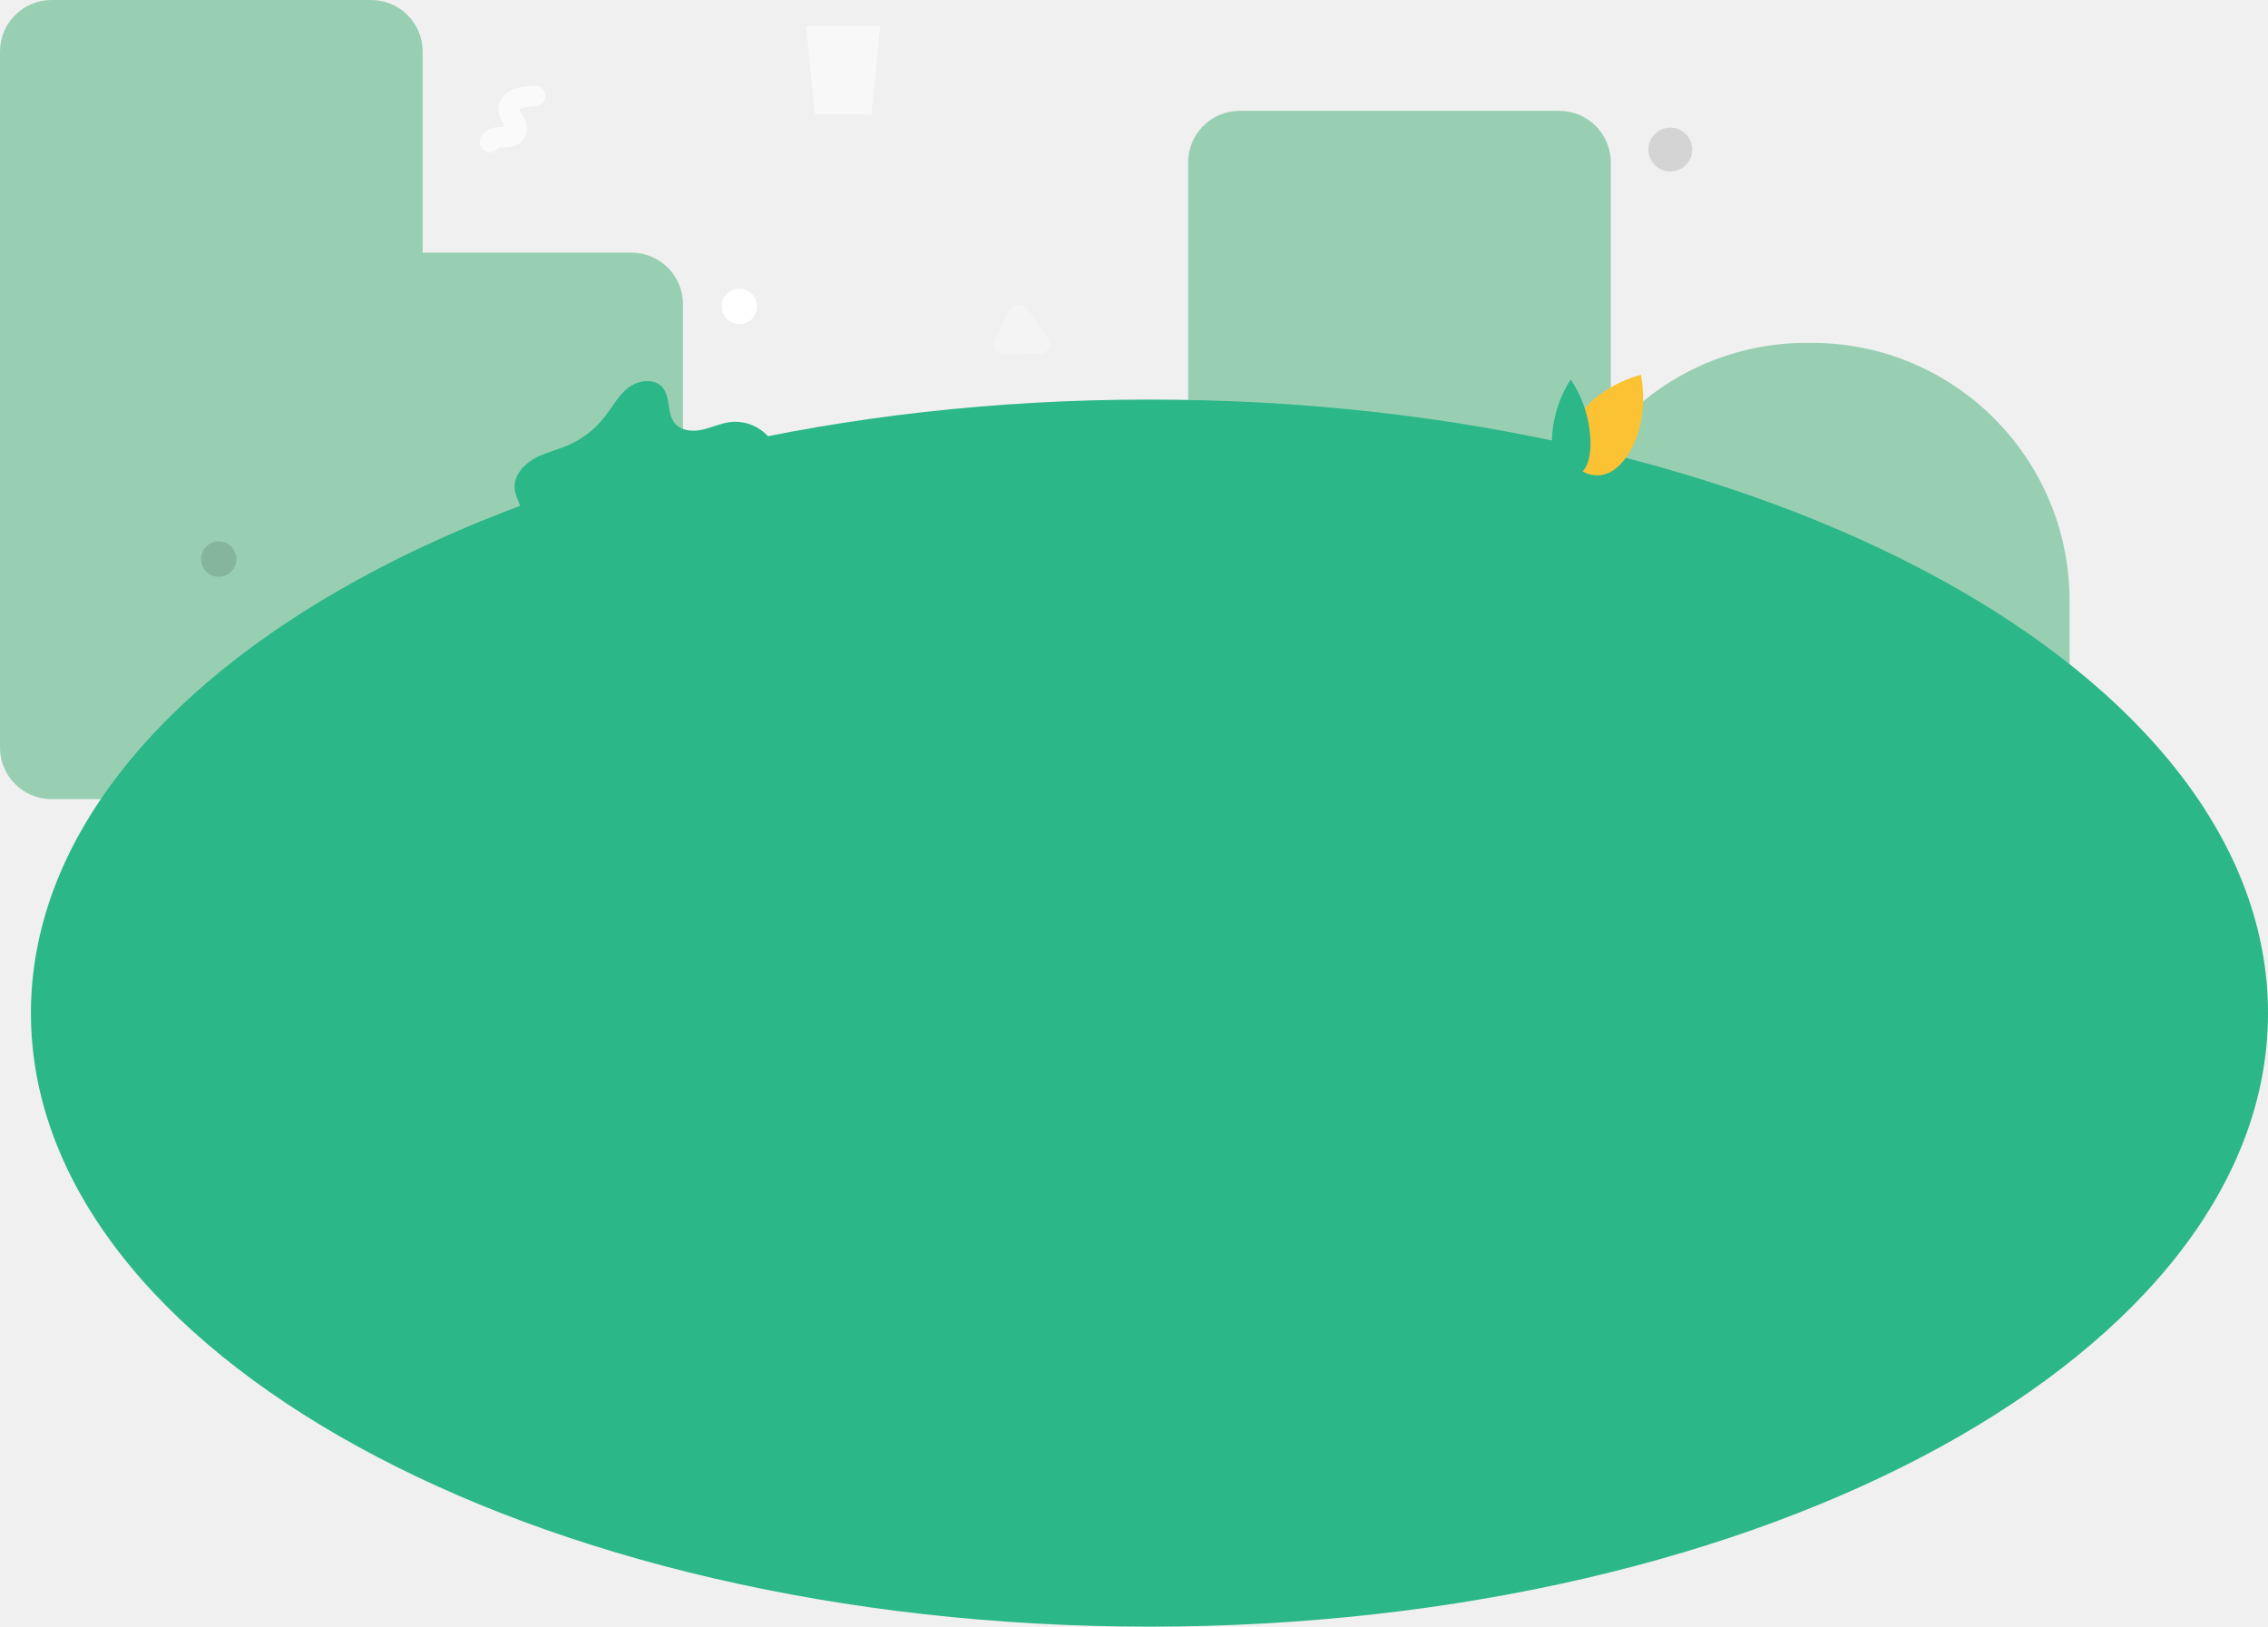
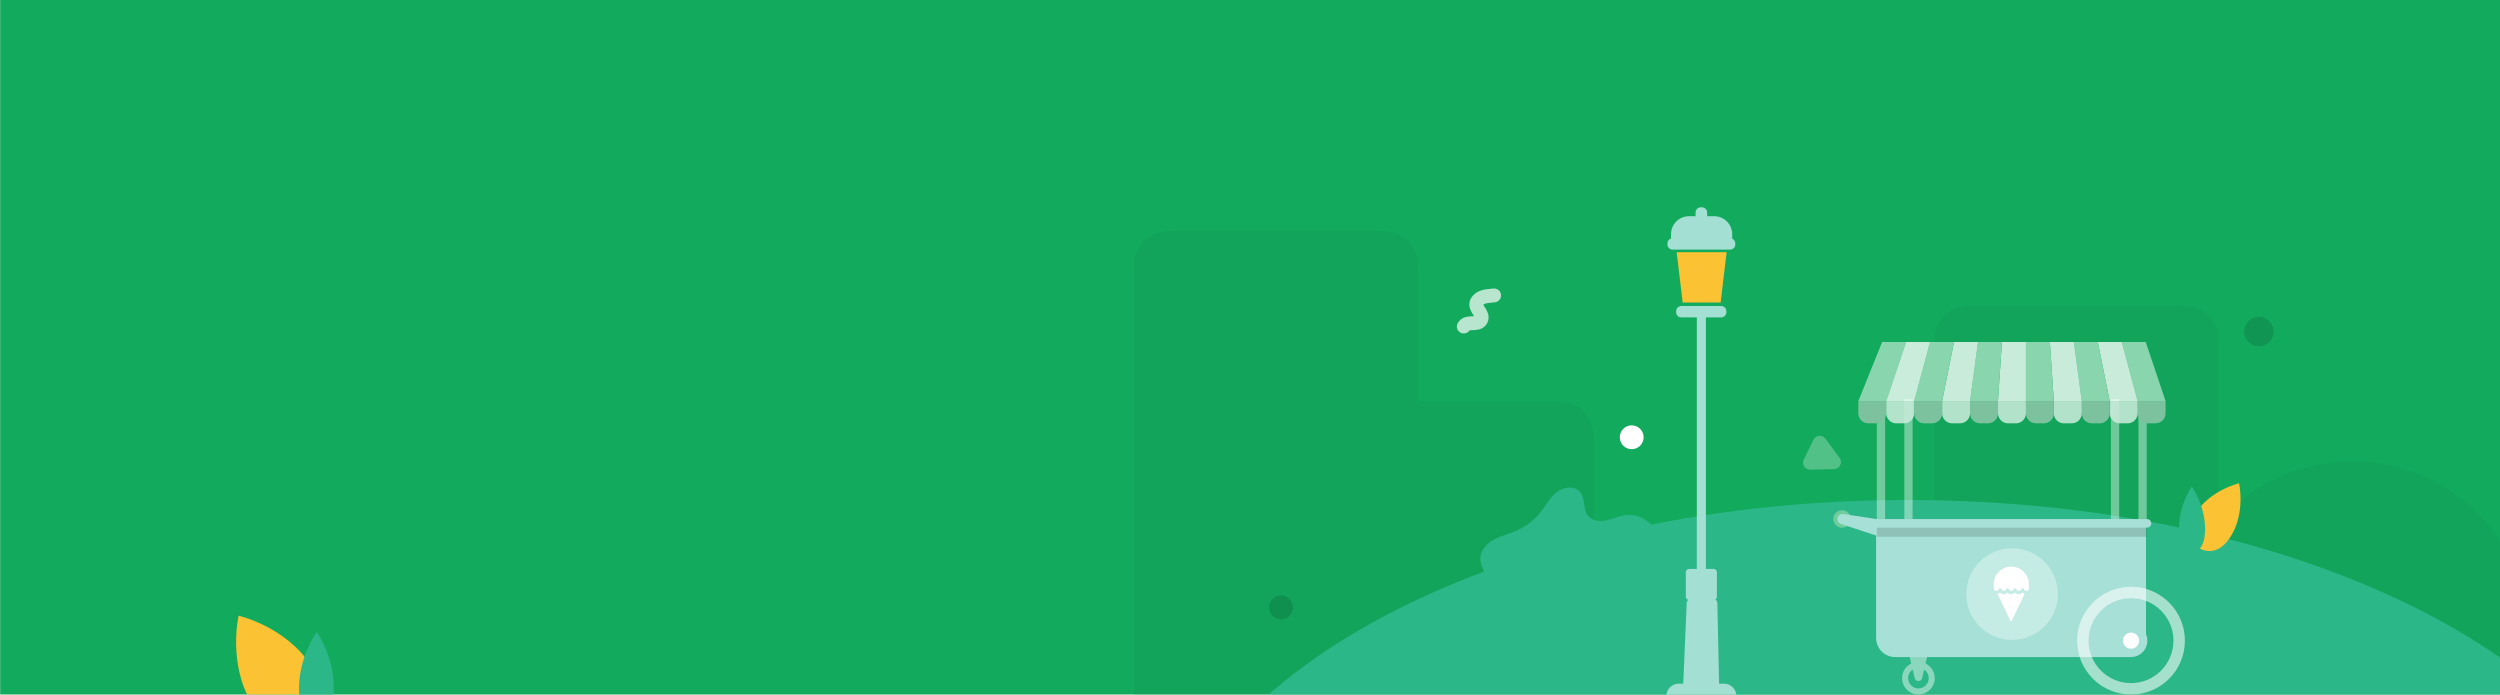
- <svg xmlns="http://www.w3.org/2000/svg" width="880" height="631" viewBox="0 0 880 631">
-   <g id="Hero_Section" data-name="Hero Section" transform="translate(-517 -28)">
-     <path id="Combined_Shape" data-name="Combined Shape" d="M601,310H399a20,20,0,0,1-20-20V213a20,20,0,0,1,20-20h62V63a20,20,0,0,1,20-20H605a20,20,0,0,1,20,20V168.006A99.777,99.777,0,0,1,701,133h2A100,100,0,0,1,803,233v77Zm-480,0H20A20,20,0,0,1,0,290V20A20,20,0,0,1,20,0H144a20,20,0,0,1,20,20V98h81a20,20,0,0,1,20,20V290a20,20,0,0,1-20,20Z" transform="translate(517 28)" fill="#109c55" opacity="0.393" />
-     <ellipse id="Oval" cx="434" cy="238" rx="434" ry="238" transform="translate(529 183)" fill="#2cb789" />
-     <g id="Group_10" data-name="Group 10" transform="translate(1119 173)">
-       <path id="Fill_16" data-name="Fill 16" d="M28.538,0s3.845,16.769-4.708,30.509S5.391,37.185,5.391,37.185s-10.612-5.9-2.059-19.636S28.538,0,28.538,0" transform="translate(6.136 0.394)" fill="#fbc234" />
-       <path id="Fill_20" data-name="Fill 20" d="M7.315,0A45.978,45.978,0,0,0,0,24.481C.107,38.446,7.6,37.8,7.6,37.8s7.5.535,7.4-13.431A45.961,45.961,0,0,0,7.315,0" transform="translate(0.136 2.194)" fill="#2cb789" />
-     </g>
-     <path id="Fill_24" data-name="Fill 24" d="M107.909,56.868c5.486-3.647,8.973-10.974,7.737-17.44A17.263,17.263,0,0,0,102.59,26.119c-3.73-.79-7.613-.3-11.4-.757s-7.836-2.259-9.168-5.829c-1.722-4.609,1.8-9.96.067-14.565C80.344.331,74.06-.947,69.373.664S60.987,5.854,56.816,8.53a36.213,36.213,0,0,1-16.7,5.6c-4.83.373-9.745-.229-14.5.7s-9.587,3.933-10.648,8.658c-.881,3.92.953,8.365-1,11.874-2,3.585-6.832,4.265-10.088,6.765a10.729,10.729,0,0,0-1.683,14.74Z" transform="translate(694.9 200.415) rotate(-19)" fill="#2cb789" />
-     <g id="Group_12" data-name="Group 12" transform="matrix(1, 0.017, -0.017, 1, 823.482, 13.62)">
-       <path id="Fill_44" data-name="Fill 44" d="M25.324,34.182H3.461L0,0H28.786Z" transform="matrix(1, -0.017, 0.017, 1, 6.704, 24.454)" fill="#fff" opacity="0.537" />
-     </g>
-     <g id="tingling-things" transform="translate(595 61)">
-       <ellipse id="Oval_Copy_5" data-name="Oval Copy 5" cx="6.867" cy="6.866" rx="6.867" ry="6.866" transform="translate(0 177)" fill="rgba(0,0,0,0.21)" opacity="0.61" />
-       <ellipse id="Oval_Copy_6" data-name="Oval Copy 6" cx="6.867" cy="6.866" rx="6.867" ry="6.866" transform="translate(202 79)" fill="#fff" />
-       <path id="Triangle_Copy" data-name="Triangle Copy" d="M9.393,6.931a4.063,4.063,0,0,1,7.209,0l6.31,12.131A4.063,4.063,0,0,1,19.307,25L6.69,25a4.063,4.063,0,0,1-3.6-5.937Z" transform="matrix(-0.438, 0.899, -0.899, -0.438, 338.934, 92.295)" fill="rgba(255,255,255,0.53)" opacity="0.507" />
-       <path id="Stroke_1_Copy_3" data-name="Stroke 1 Copy 3" d="M0,0C2.061,2.95,4.008,6.974,8.006,6.979S11.994.016,15.993.021,20,6.995,24,7" transform="matrix(-0.469, 0.883, -0.883, -0.469, 129.602, 4.165)" fill="none" stroke="#fff" stroke-linecap="round" stroke-miterlimit="10" stroke-width="8" opacity="0.693" />
-       <circle id="Oval_Copy" data-name="Oval Copy" cx="8.5" cy="8.5" r="8.5" transform="translate(561.599 16.508)" fill="rgba(0,0,0,0.12)" />
+ <svg xmlns="http://www.w3.org/2000/svg" xmlns:xlink="http://www.w3.org/1999/xlink" width="1440px" height="400px" viewBox="0 0 1440 400" version="1.1">
+   <defs>
+     <polygon id="path-1" points="0.437 400.994 1440.438 400.994 1440.438 0.994 0.437 0.994" />
+   </defs>
+   <g id="Design" stroke="none" stroke-width="1" fill="none" fill-rule="evenodd">
+     <g id="Spiir-Treats">
+       <g id="gradient-bg" transform="translate(-0.340398, -0.994244)">
+         <mask id="mask-2" fill="white">
+           <use xlink:href="#path-1" />
+         </mask>
+         <use id="gradient" fill="#12AA5D" xlink:href="#path-1" />
+         <g id="Hero-Section" mask="url(#mask-2)">
+           <g transform="translate(136.3404, 118.9942)">
+             <path d="M670.768,17.671 C674.028,19.414 676.586,21.972 678.329,25.232 C680.072,28.491 681,31.724 681,40.639 L681,113 L756.851,113.001 C765.396,113.035 768.57,113.961 771.768,115.671 C775.028,117.414 777.586,119.972 779.329,123.232 C781.072,126.491 782,129.724 782,138.639 L782,299.361 C782,308.276 781.072,311.509 779.329,314.768 C777.586,318.028 775.028,320.586 771.768,322.329 C768.509,324.072 765.276,325 756.361,325 L542.639,325 C533.724,325 530.491,324.072 527.232,322.329 C523.972,320.586 521.414,318.028 519.671,314.768 C517.961,311.57 517.035,308.396 517.001,299.851 L517,40.639 C517,31.724 517.928,28.491 519.671,25.232 C521.414,21.972 523.972,19.414 527.232,17.671 C530.43,15.961 533.604,15.035 542.149,15.001 L655.361,15 C664.276,15 667.509,15.928 670.768,17.671 Z M1131.768,60.671 C1135.028,62.414 1137.586,64.972 1139.329,68.232 C1141.072,71.491 1142,74.724 1142,83.639 L1142,183.005 C1160.341,161.579 1187.585,148 1218,148 L1220,148 C1275.228,148 1320,192.772 1320,248 L1320,325 L1118,325 L1118.002,324.989 C1117.477,324.996 1116.931,325 1116.361,325 L921.639,325 C912.724,325 909.491,324.072 906.232,322.329 C902.972,320.586 900.414,318.028 898.671,314.768 C896.961,311.57 896.035,308.396 896.001,299.851 L896,233.639 C896,224.724 896.928,221.491 898.671,218.232 C900.414,214.972 902.972,212.414 906.232,210.671 C909.43,208.961 912.604,208.035 921.149,208.001 L978,208 L978.001,83.149 C978.035,74.604 978.961,71.43 980.671,68.232 C982.414,64.972 984.972,62.414 988.232,60.671 C991.43,58.961 994.604,58.035 1003.149,58.001 L1116.361,58 C1125.276,58 1128.509,58.928 1131.768,60.671 Z" id="Combined-Shape" fill="#109C55" fill-rule="nonzero" opacity="0.393" />
+             <g id="Group-10" stroke-width="1" fill="none" fill-rule="evenodd" transform="translate(28.5, 269) scale(-1, 1) translate(-28.5, -269) translate(0, 236)">
+               <path d="M55.564,0.657 C55.564,0.657 61.972,28.605 47.717,51.505 C33.463,74.404 16.986,62.631 16.986,62.631 C16.986,62.631 -0.701,52.803 13.553,29.904 C27.807,7.005 55.564,0.657 55.564,0.657" id="Fill-16" fill="#FBC234" />
+               <path d="M10.528,10 C10.528,10 0.634,23.91 0.775,42.382 C0.916,60.855 10.908,59.994 10.908,59.994 C10.908,59.994 20.913,60.701 20.772,42.228 C20.631,23.756 10.528,10 10.528,10" id="Fill-20" fill="#2CB789" />
+             </g>
+             <ellipse id="Oval" fill="#2CB789" fill-rule="nonzero" cx="963" cy="408" rx="434" ry="238" />
+             <g id="Group-10" stroke-width="1" fill="none" fill-rule="evenodd" transform="translate(1119, 160)">
+               <path d="M34.674,0.394 C34.674,0.394 38.519,17.163 29.966,30.903 C21.414,44.642 11.527,37.579 11.527,37.579 C11.527,37.579 0.915,31.682 9.468,17.942 C18.02,4.203 34.674,0.394 34.674,0.394" id="Fill-16" fill="#FBC234" />
+               <path d="M7.451,2.194 C7.451,2.194 0.031,12.71 0.137,26.675 C0.242,40.64 7.737,39.989 7.737,39.989 C7.737,39.989 15.24,40.524 15.135,26.559 C15.029,12.594 7.451,2.194 7.451,2.194" id="Fill-20" fill="#2CB789" />
+             </g>
+             <path d="M808.909,223.868 C814.395,220.221 817.883,212.894 816.647,206.428 C815.409,199.962 810.034,194.483 803.59,193.119 C799.86,192.329 795.977,192.82 792.192,192.362 C788.407,191.903 784.356,190.102 783.024,186.532 C781.301,181.924 784.824,176.572 783.091,171.967 C781.344,167.331 775.06,166.053 770.373,167.664 C765.686,169.277 761.987,172.854 757.816,175.53 C752.822,178.734 747.027,180.675 741.111,181.129 C736.282,181.502 731.367,180.9 726.612,181.831 C721.858,182.761 717.025,185.763 715.964,190.488 C715.083,194.408 716.917,198.853 714.962,202.362 C712.963,205.947 708.13,206.628 704.874,209.127 C700.494,212.488 699.681,219.608 703.191,223.868 L808.909,223.868 Z" id="Fill-24" fill="#2CB789" fill-rule="evenodd" transform="translate(758.9478, 195.4339) rotate(-19) translate(-758.9478, -195.4339) " />
+             <g id="Group-12" stroke-width="1" fill="none" fill-rule="evenodd" transform="translate(844, 143) rotate(1) translate(-844, -143) translate(821, 1)">
+               <polygon id="Fill-44" fill="#FBC234" transform="translate(21.38423, 40.79093) rotate(-1) translate(-21.38423, -40.79093) " points="32.315 55.291 10.452 55.291 6.991 26.291 35.777 26.291" />
+               <path d="M34.407,57.269 C36.044,57.269 37.371,58.595 37.371,60.231 L37.371,60.861 C37.371,62.498 36.044,63.823 34.407,63.823 L25.592,63.823 L25.592,208.693 L30.076,208.694 C31.099,208.694 31.927,209.524 31.927,210.546 L31.927,224.731 C31.927,225.403 31.569,225.992 31.032,226.316 C31.669,226.732 32.109,227.427 32.177,228.229 L32.186,228.394 L33.184,274.779 L35.992,274.78 C39.948,274.78 43.155,277.986 43.155,281.939 L43.155,282.7 L2.8,282.7 L2.8,281.939 C2.8,277.986 6.007,274.78 9.964,274.78 L12.538,274.779 L14.538,228.34 C14.569,227.611 14.904,226.966 15.417,226.522 C14.618,226.318 14.028,225.593 14.028,224.731 L14.028,210.546 C14.028,209.524 14.857,208.694 15.88,208.694 L20.362,208.693 L20.362,63.823 L11.412,63.823 C9.775,63.823 8.448,62.498 8.448,60.861 L8.448,60.231 C8.448,58.595 9.775,57.269 11.412,57.269 L34.407,57.269 Z M23.3,0.4 C24.97,0.4 26.326,1.754 26.326,3.424 L26.325,5.519 L30.318,5.52 C36.075,5.52 40.741,10.183 40.741,15.935 L40.742,18.466 C41.787,18.924 42.517,19.967 42.517,21.18 L42.517,21.811 C42.517,23.447 41.191,24.773 39.553,24.773 L6.402,24.773 C4.765,24.773 3.438,23.447 3.438,21.811 L3.438,21.18 C3.438,19.863 4.297,18.748 5.487,18.362 L5.488,15.935 C5.488,10.183 10.154,5.52 15.91,5.52 L19.63,5.519 L19.63,3.424 C19.63,1.754 20.984,0.4 22.656,0.4 L23.3,0.4 Z" id="Combined-Shape" fill="#A3DFD2" transform="translate(22.97765, 141.5502) rotate(-1) translate(-22.97765, -141.5502) " />
+             </g>
+             <g id="tingling-things" stroke-width="1" fill="none" fill-rule="evenodd" transform="translate(595, 48)">
+               <ellipse id="Oval-Copy-5" fill-opacity="0.207" fill="#000000" fill-rule="nonzero" opacity="0.61" cx="6.867" cy="183.866" rx="6.867" ry="6.866" />
+               <ellipse id="Oval-Copy-6" fill="#FFFFFF" fill-rule="nonzero" cx="208.867" cy="85.866" rx="6.867" ry="6.866" />
+               <path d="M325.601,92.931 L331.911,105.062 C332.947,107.052 332.172,109.505 330.182,110.541 C329.603,110.842 328.96,110.999 328.307,110.999 L315.69,110.997 C313.446,110.997 311.628,109.178 311.628,106.934 C311.628,106.282 311.785,105.64 312.086,105.061 L318.393,92.931 C319.428,90.94 321.881,90.166 323.871,91.201 C324.612,91.586 325.216,92.19 325.601,92.931 Z" id="Triangle-Copy" fill-opacity="0.531" fill="#FFFFFF" fill-rule="nonzero" opacity="0.507" transform="translate(322, 98.5) rotate(-244) translate(-322, -98.5) " />
+               <path d="M108.878,9.617 C110.939,12.567 112.886,16.592 116.884,16.597 C120.882,16.602 120.872,9.633 124.871,9.638 C128.869,9.643 128.879,16.612 132.878,16.617" id="Stroke-1-Copy-3" stroke="#FFFFFF" stroke-width="8" opacity="0.693" stroke-linecap="round" transform="translate(120.8779, 13.11735) rotate(118) translate(-120.8779, -13.11735) " />
+               <circle id="Oval-Copy" fill-opacity="0.123" fill="#000000" fill-rule="nonzero" cx="570.099" cy="25.008" r="8.5" />
+             </g>
+             <g id="icecream-cart" stroke-width="1" fill="none" fill-rule="evenodd" transform="translate(920, 79)">
+               <path d="M54.327,177.578 C54.528,178.427 54.512,179.301 54.327,180.097 L53.13,185.162 C56.25,186.69 58.399,189.898 58.399,193.607 C58.399,198.798 54.192,203.005 49.001,203.005 C43.81,203.005 39.602,198.798 39.602,193.607 C39.602,189.898 41.751,186.69 44.872,185.162 L43.675,180.097 C42.98,177.156 44.8,174.208 47.741,173.512 C50.683,172.816 53.631,174.636 54.327,177.578 Z M52.298,188.674 L51.131,193.607 C50.853,194.783 49.674,195.512 48.497,195.233 C47.664,195.037 47.057,194.386 46.871,193.607 L45.704,188.674 C44.114,189.738 43.068,191.551 43.068,193.607 C43.068,196.884 45.724,199.541 49.001,199.541 C52.278,199.541 54.934,196.884 54.934,193.607 C54.934,191.551 53.888,189.738 52.298,188.674 Z" id="Combined-Shape" fill="#FFFFFF" opacity="0.452" />
+               <path d="M0,101.921 C0,104.702 2.256,106.958 5.038,106.958 C7.819,106.958 10.074,104.702 10.074,101.921 C10.074,99.139 7.819,96.883 5.038,96.883 C2.256,96.883 0,99.139 0,101.921" id="Fill-7" fill="#70CC9D" />
+               <path d="M5.723,99.051 L34.054,103.384 C36.971,103.83 38.974,106.557 38.528,109.475 C38.082,112.392 35.355,114.395 32.438,113.949 C32.15,113.905 31.843,113.83 31.577,113.743 L4.351,104.79 C2.797,104.28 1.952,102.606 2.463,101.052 C2.922,99.658 4.319,98.834 5.723,99.051" id="Fill-10" fill="#A6E0D7" />
+               <polygon id="Fill-14" fill-opacity="0.398" fill="#FFFFFF" points="175.728 101.968 180.497 101.968 180.497 38.571 175.728 38.571" />
+               <polygon id="Fill-16" fill-opacity="0.398" fill="#FFFFFF" points="159.881 101.968 164.649 101.968 164.649 32.858 159.881 32.858" />
+               <polygon id="Fill-17" fill-opacity="0.398" fill="#FFFFFF" points="25.043 101.968 29.81 101.968 29.81 38.571 25.043 38.571" />
+               <polygon id="Fill-18" fill-opacity="0.398" fill="#FFFFFF" points="40.89 101.968 45.658 101.968 45.658 32.858 40.89 32.858" />
+               <path d="M35.605,181.462 L169.612,181.462 L169.612,181.462 C175.403,181.462 180.099,176.767 180.099,170.976 L180.099,102.08 L24.64,102.08 L24.64,170.497 C24.64,176.553 29.549,181.462 35.605,181.462 Z" id="Fill-19" fill="#A6E0D7" />
+               <circle id="Oval" fill-opacity="0.346" fill="#FFFFFF" fill-rule="nonzero" cx="102.96" cy="145.2" r="26.4" />
+               <path d="M92.928,143.088 C93.21,143.299 93.526,143.405 93.878,143.405 C94.019,143.405 94.16,143.37 94.266,143.334 C94.758,143.194 95.181,142.806 95.357,142.278 C95.357,142.243 95.357,142.243 95.392,142.208 C95.462,141.962 95.709,141.821 95.955,141.821 L96.131,141.821 C96.378,141.821 96.624,141.962 96.694,142.208 C96.694,142.243 96.73,142.243 96.73,142.278 C96.906,142.912 97.539,143.37 98.208,143.37 C98.877,143.37 99.51,142.912 99.686,142.278 C99.686,142.243 99.686,142.243 99.722,142.208 C99.792,141.962 100.038,141.821 100.285,141.821 L100.461,141.821 C100.707,141.821 100.954,141.962 101.024,142.208 C101.024,142.243 101.059,142.243 101.059,142.278 C101.235,142.912 101.869,143.37 102.538,143.37 C103.206,143.37 103.84,142.912 104.016,142.278 C104.016,142.243 104.016,142.243 104.051,142.208 C104.122,141.962 104.368,141.821 104.614,141.821 L104.79,141.821 C105.037,141.821 105.283,141.962 105.354,142.208 C105.354,142.243 105.389,142.243 105.389,142.278 C105.565,142.912 106.198,143.37 106.867,143.37 C107.536,143.37 108.17,142.912 108.346,142.278 C108.346,142.243 108.346,142.243 108.381,142.208 C108.451,141.962 108.698,141.821 108.944,141.821 L109.12,141.821 C109.366,141.821 109.613,141.962 109.683,142.208 C109.683,142.243 109.718,142.243 109.718,142.278 C109.859,142.771 110.282,143.158 110.774,143.299 C110.986,143.37 111.197,143.37 111.408,143.37 C112.112,143.264 112.64,142.595 112.64,141.821 L112.64,139.427 C112.605,133.901 108.064,129.36 102.502,129.36 C96.941,129.36 92.4,133.901 92.4,139.462 L92.4,141.926 C92.4,142.419 92.611,142.842 92.928,143.088 M109.19,144.461 C109.085,144.355 108.909,144.355 108.768,144.461 C108.275,144.954 107.571,145.27 106.797,145.27 C106.058,145.27 105.354,144.954 104.826,144.461 C104.72,144.355 104.544,144.355 104.403,144.461 C103.91,144.954 103.206,145.27 102.432,145.27 C101.693,145.27 100.989,144.954 100.461,144.461 C100.355,144.355 100.179,144.355 100.038,144.461 C99.546,144.954 98.842,145.27 98.067,145.27 C97.328,145.27 96.624,144.954 96.096,144.461 C95.99,144.355 95.814,144.355 95.674,144.461 C95.427,144.707 95.146,144.883 94.864,145.024 C94.723,145.094 94.653,145.235 94.723,145.376 L102.08,160.864 C102.186,161.11 102.502,161.11 102.608,160.864 L110.07,145.376 C110.141,145.235 110.07,145.059 109.93,145.024 C109.718,144.883 109.437,144.707 109.19,144.461" id="Fill-1" fill="#FFFFFF" />
+               <polygon id="Fill-20" fill-opacity="0.139" fill="#000000" points="25.038 112.161 180.497 112.161 180.497 101.968 25.038 101.968" />
+               <path d="M24.899,106.935 L180.636,106.935 C182.007,106.935 183.119,105.823 183.119,104.451 C183.119,103.08 182.007,101.968 180.636,101.968 L24.899,101.968 C23.528,101.968 22.415,103.08 22.415,104.451 C22.415,105.823 23.528,106.935 24.899,106.935" id="Fill-21" fill="#A6E0D7" />
+               <polygon id="Fill-22" fill="#89D5AE" points="175.273 34.019 191.361 34.019 179.936 0 166.134 0" />
+               <polygon id="Fill-23" fill="#FFFFFF" opacity="0.774" points="159.187 34.019 175.273 34.019 166.134 0 152.332 0" />
+               <polygon id="Fill-24" fill="#89D5AE" points="143.1 34.019 159.187 34.019 152.332 0 138.53 0" />
+               <polygon id="Fill-25" fill="#FFFFFF" opacity="0.774" points="127.012 34.019 143.1 34.019 138.53 0 124.728 0" />
+               <polygon id="Fill-26" fill="#89D5AE" points="110.926 34.019 127.012 34.019 124.727 0 110.926 0" />
+               <polygon id="Fill-27" fill="#FFFFFF" opacity="0.774" points="94.839 34.019 110.926 34.019 110.926 0 97.123 0" />
+               <polygon id="Fill-28" fill="#89D5AE" points="78.751 34.019 94.839 34.019 97.123 0 83.321 0" />
+               <polygon id="Fill-29" fill="#FFFFFF" opacity="0.774" points="62.665 34.019 78.751 34.019 83.322 0 69.519 0" />
+               <polygon id="Fill-30" fill="#89D5AE" points="46.578 34.019 62.665 34.019 69.519 0 55.717 0" />
+               <polygon id="Fill-31" fill="#89D5AE" points="14.404 34.019 30.491 34.019 41.915 0 28.113 0" />
+               <polygon id="Fill-32" fill="#FFFFFF" opacity="0.774" points="30.491 34.019 46.578 34.019 55.717 0 41.915 0" />
+               <path d="M175.273,34.019 L191.361,34.019 L191.361,41.074 C191.361,44.261 188.776,46.846 185.588,46.846 L181.046,46.846 C177.859,46.846 175.273,44.261 175.273,41.074 L175.273,34.019 Z" id="Fill-33" fill="#7DC29E" />
+               <path d="M159.187,34.019 L175.273,34.019 L175.273,41.074 C175.273,44.261 172.689,46.846 169.501,46.846 L164.96,46.846 C161.771,46.846 159.187,44.261 159.187,41.074 L159.187,34.019 Z" id="Fill-34" fill-opacity="0.88" fill="#C9EBDA" />
+               <path d="M143.1,34.019 L159.187,34.019 L159.187,41.074 C159.187,44.261 156.602,46.846 153.414,46.846 L148.872,46.846 C145.684,46.846 143.1,44.261 143.1,41.074 L143.1,34.019 Z" id="Fill-35" fill="#7DC29E" />
+               <path d="M127.012,34.019 L143.1,34.019 L143.1,41.074 C143.1,44.261 140.515,46.846 137.327,46.846 L132.785,46.846 C129.598,46.846 127.012,44.261 127.012,41.074 L127.012,34.019 Z" id="Fill-36" fill-opacity="0.88" fill="#C9EBDA" />
+               <path d="M110.926,34.019 L127.012,34.019 L127.012,41.074 C127.012,44.261 124.428,46.846 121.24,46.846 L116.699,46.846 C113.51,46.846 110.926,44.261 110.926,41.074 L110.926,34.019 Z" id="Fill-37" fill="#7DC29E" />
+               <path d="M94.839,34.019 L110.926,34.019 L110.926,41.074 C110.926,44.261 108.341,46.846 105.153,46.846 L100.611,46.846 C97.423,46.846 94.839,44.261 94.839,41.074 L94.839,34.019 Z" id="Fill-38" fill-opacity="0.88" fill="#C9EBDA" />
+               <path d="M78.751,34.019 L94.839,34.019 L94.839,41.074 C94.839,44.261 92.254,46.846 89.066,46.846 L84.524,46.846 C81.337,46.846 78.751,44.261 78.751,41.074 L78.751,34.019 Z" id="Fill-39" fill="#7DC29E" />
+               <path d="M62.665,34.019 L78.751,34.019 L78.751,41.074 C78.751,44.261 76.167,46.846 72.979,46.846 L68.438,46.846 C65.249,46.846 62.665,44.261 62.665,41.074 L62.665,34.019 Z" id="Fill-40" fill-opacity="0.88" fill="#C9EBDA" />
+               <path d="M46.578,34.019 L62.665,34.019 L62.665,41.074 C62.665,44.261 60.08,46.846 56.892,46.846 L52.351,46.846 C49.162,46.846 46.578,44.261 46.578,41.074 L46.578,34.019 Z" id="Fill-41" fill="#7DC29E" />
+               <path d="M14.404,34.019 L30.491,34.019 L30.491,41.074 C30.491,44.261 27.906,46.846 24.718,46.846 L20.177,46.846 C16.988,46.846 14.404,44.261 14.404,41.074 L14.404,34.019 Z" id="Fill-42" fill="#7DC29E" />
+               <path d="M30.49,34.019 L46.578,34.019 L46.578,41.074 C46.578,44.261 43.993,46.846 40.805,46.846 L36.263,46.846 C33.076,46.846 30.49,44.261 30.49,41.074 L30.49,34.019 Z" id="Fill-43" fill-opacity="0.88" fill="#C9EBDA" />
+               <path d="M171.464,140.981 C188.603,140.981 202.497,154.875 202.497,172.014 C202.497,189.153 188.603,203.047 171.464,203.047 C154.326,203.047 140.432,189.153 140.432,172.014 C140.432,154.875 154.326,140.981 171.464,140.981 Z M171.464,147.56 C157.959,147.56 147.01,158.509 147.01,172.014 C147.01,185.52 157.959,196.468 171.464,196.468 C184.97,196.468 195.918,185.52 195.918,172.014 C195.918,158.509 184.97,147.56 171.464,147.56 Z" id="Combined-Shape" fill-opacity="0.573" fill="#FFFFFF" />
+               <path d="M162.048,172.014 C162.048,177.215 166.264,181.431 171.464,181.431 C176.665,181.431 180.881,177.215 180.881,172.014 C180.881,166.814 176.665,162.598 171.464,162.598 C166.264,162.598 162.048,166.814 162.048,172.014" id="Fill-46" fill="#A6E0D7" />
+               <path d="M166.809,172.014 C166.809,174.585 168.893,176.67 171.465,176.67 C174.035,176.67 176.119,174.585 176.119,172.014 C176.119,169.443 174.035,167.359 171.465,167.359 C168.893,167.359 166.809,169.443 166.809,172.014" id="Fill-47" fill="#FFFFFF" />
+             </g>
+           </g>
+         </g>
+       </g>
    </g>
  </g>
</svg>
